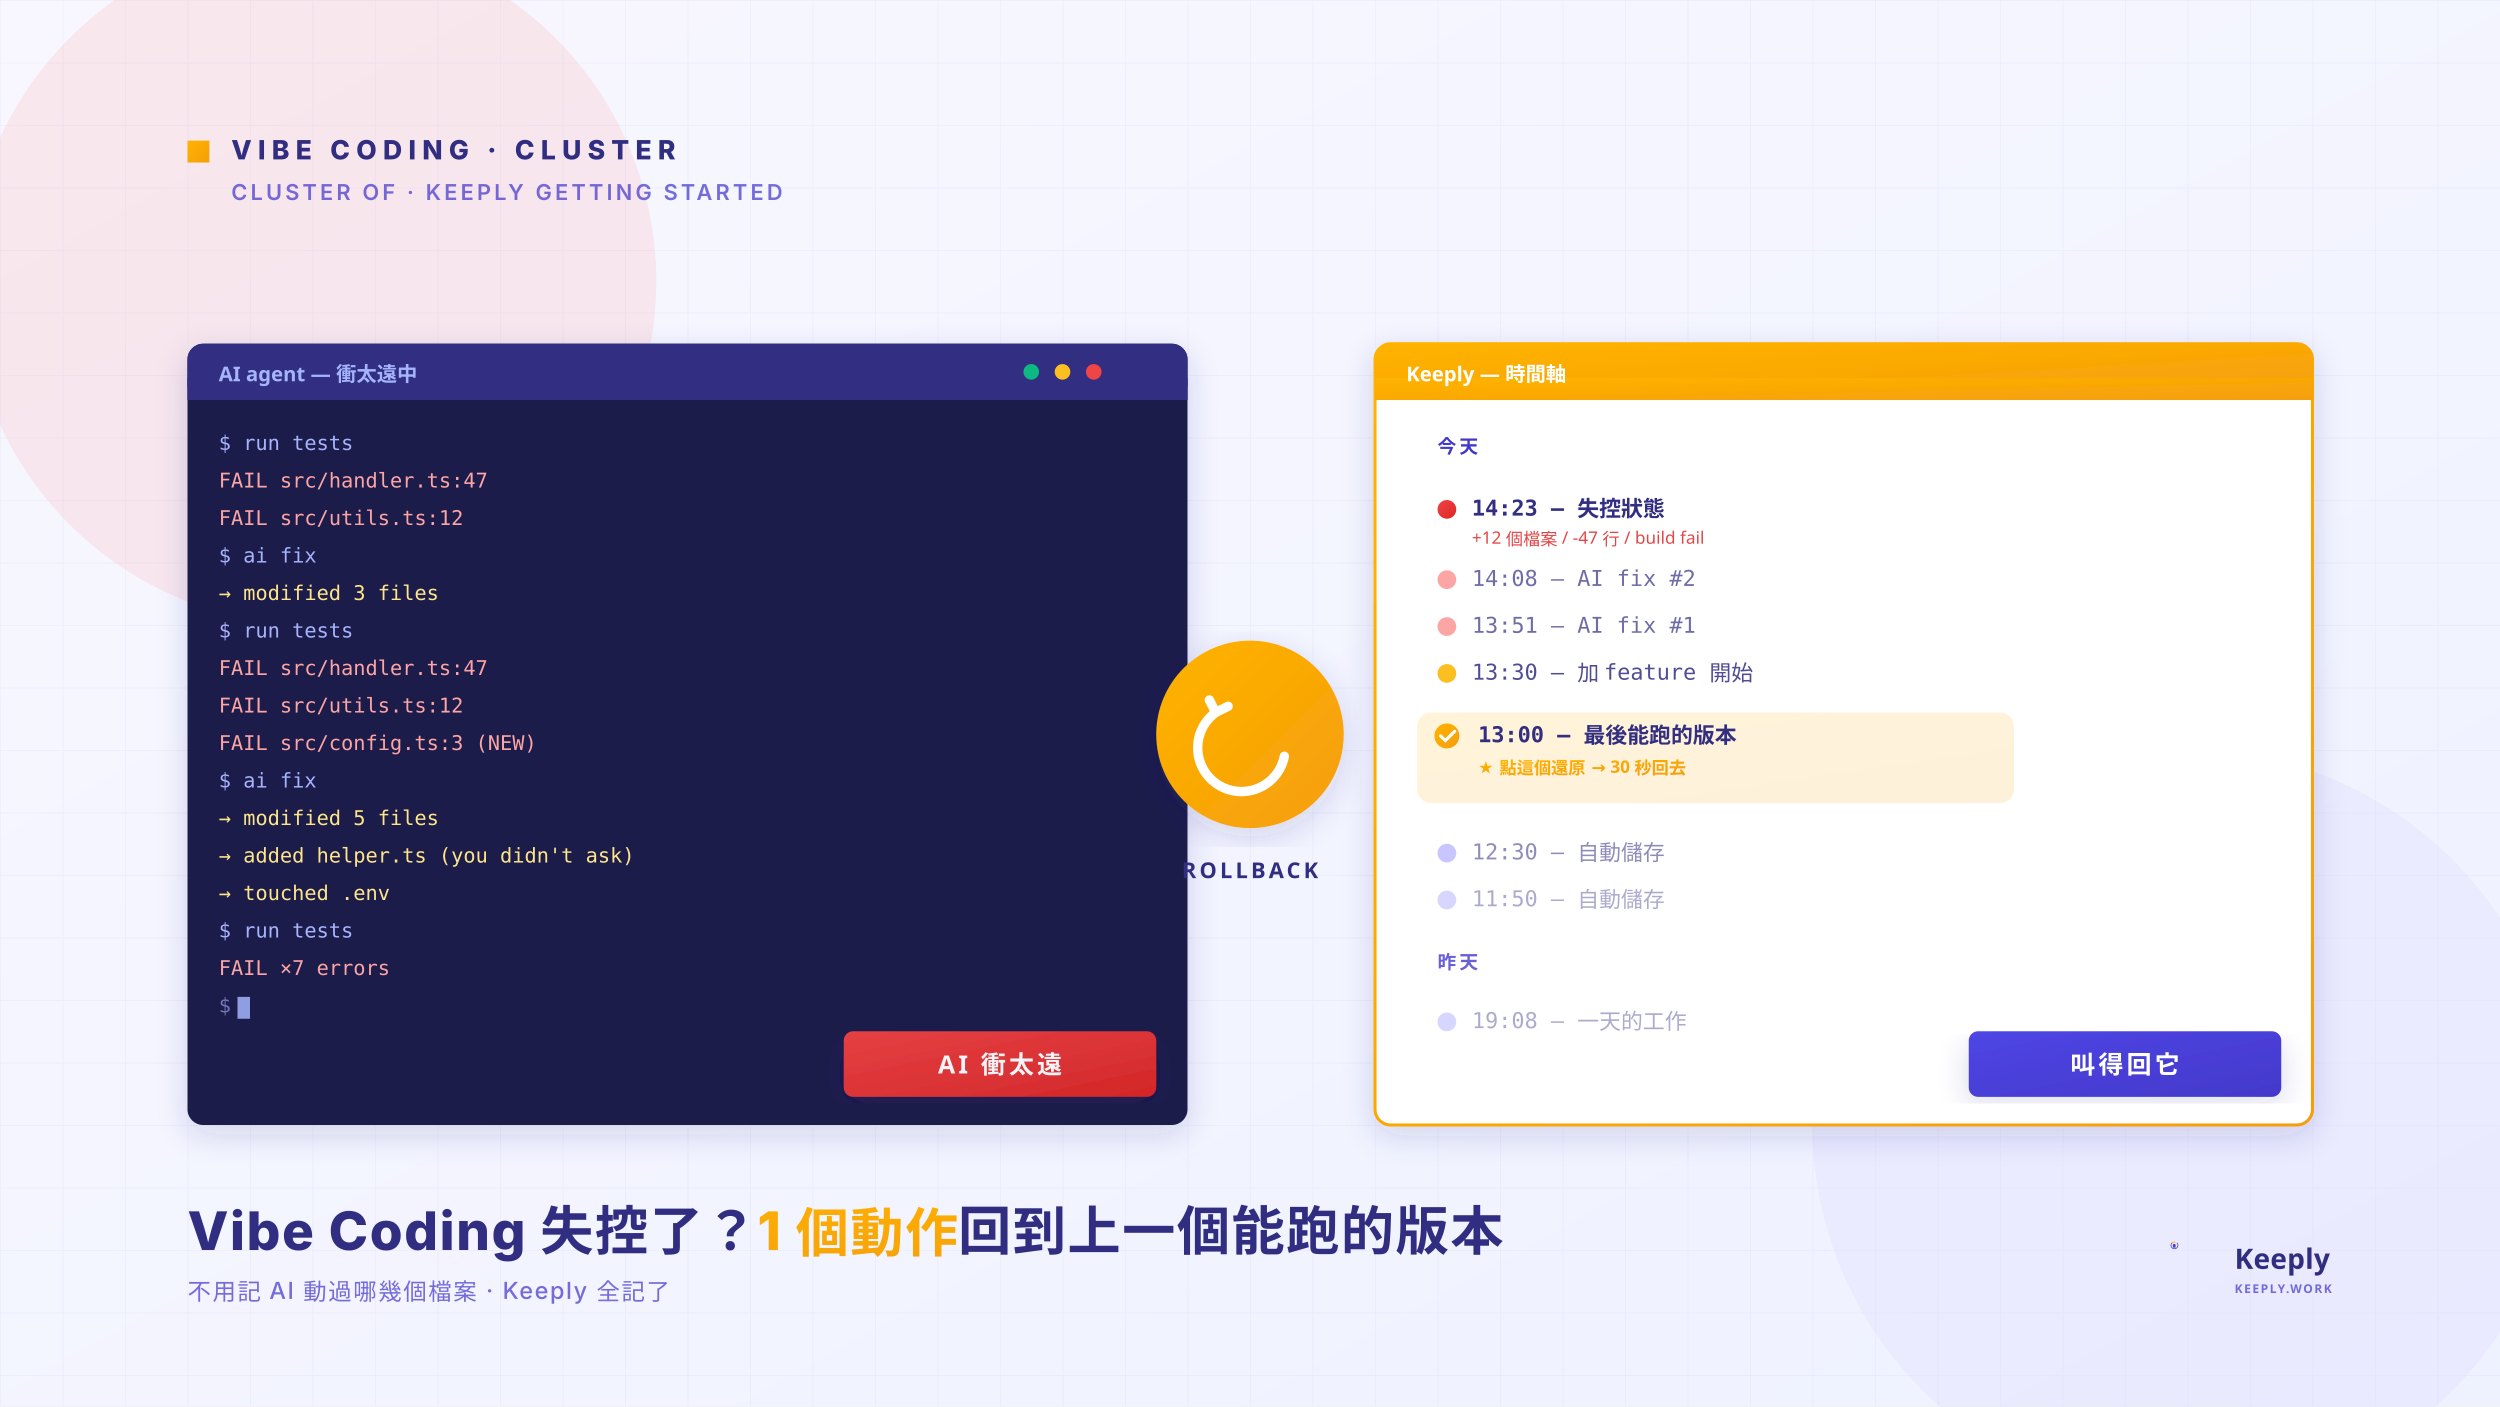
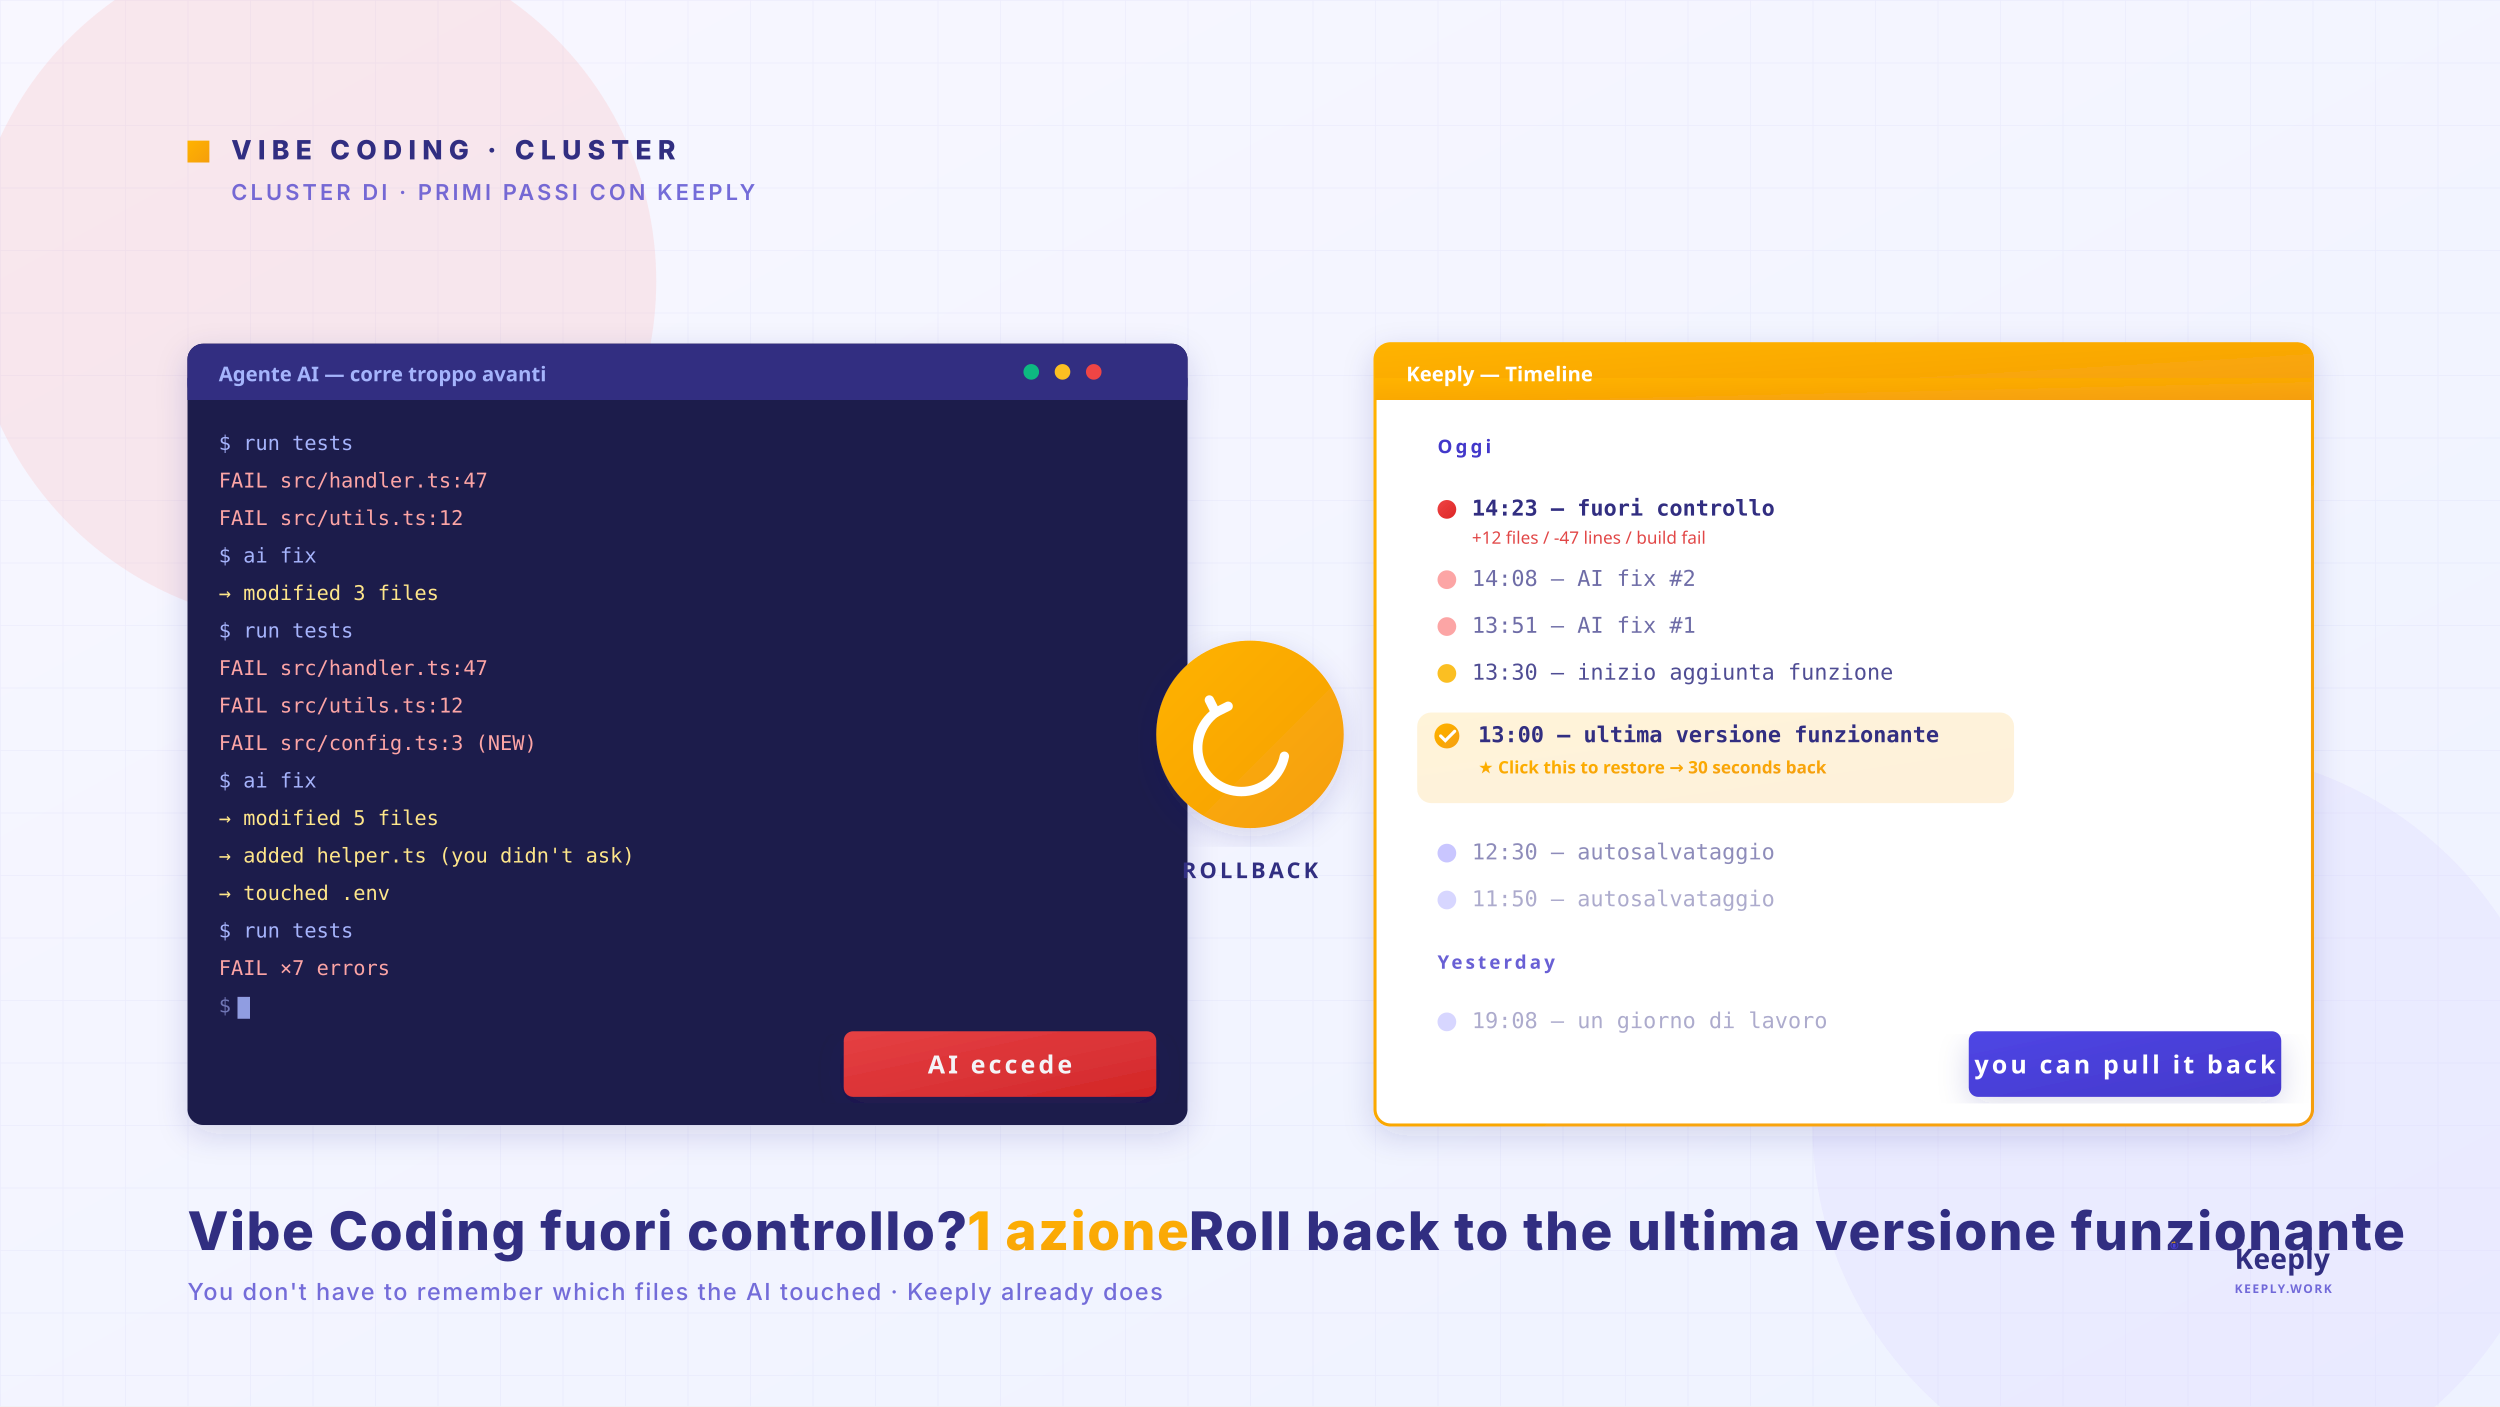
- <svg xmlns="http://www.w3.org/2000/svg" viewBox="0 0 1600 900" fill="none" font-family="'Inter','Noto Sans TC','PingFang TC',system-ui,sans-serif">
+ <svg xmlns="http://www.w3.org/2000/svg" viewBox="0 0 1600 900" fill="none" font-family="'Inter','Noto Sans','SF Pro Display',-apple-system,system-ui,sans-serif">
  <defs>
    <linearGradient id="grad-indigo" x1="0" y1="0" x2="1" y2="1">
      <stop offset="0" stop-color="#4F46E5" />
      <stop offset="1" stop-color="#4338CA" />
    </linearGradient>
    <linearGradient id="grad-amber" x1="0" y1="0" x2="1" y2="1">
      <stop offset="0" stop-color="#FFB300" />
      <stop offset="1" stop-color="#F59E0B" />
    </linearGradient>
    <linearGradient id="grad-paper" x1="0" y1="0" x2="1" y2="1">
      <stop offset="0" stop-color="#F8F7FF" />
      <stop offset="1" stop-color="#EEF2FF" />
    </linearGradient>
    <linearGradient id="grad-red" x1="0" y1="0" x2="1" y2="1">
      <stop offset="0" stop-color="#EF4444" />
      <stop offset="1" stop-color="#DC2626" />
    </linearGradient>
    <pattern id="pat-grid" x="0" y="0" width="40" height="40" patternUnits="userSpaceOnUse">
      <path d="M 40 0 L 0 0 0 40" fill="none" stroke="#4338CA" stroke-width="1" opacity="0.05" />
    </pattern>
    <filter id="soft-shadow" x="-10%" y="-10%" width="120%" height="120%">
      <feDropShadow dx="0" dy="6" stdDeviation="10" flood-color="#312E81" flood-opacity="0.16" />
    </filter>
  </defs>
  <symbol id="keeply-mark" viewBox="0 0 512 512">
    <path d="M396 129C429 159 448 200 448 255C448 363 360 451 252 451C145 451 58 368 56 263C55 206 75 158 111 123" stroke="url(#grad-indigo)" stroke-width="44" stroke-linecap="round" fill="none" />
    <path d="M111 123C145 91 190 72 239 72C253 72 265 73 278 76" stroke="url(#grad-amber)" stroke-width="44" stroke-linecap="round" fill="none" />
    <path d="M236 54L313 79L254 134L236 54Z" fill="url(#grad-amber)" />
    <rect x="164" y="184" width="152" height="206" rx="32" fill="url(#grad-indigo)" />
  </symbol>
  <symbol id="keeply-lockup" viewBox="0 0 280 70">
    <g transform="translate(0,4) scale(0.13)">
      <use href="#keeply-mark" />
    </g>
    <text x="78" y="32" font-size="28" font-weight="800" fill="#312E81" font-family="system-ui,sans-serif" letter-spacing="0.2">Keeply</text>
    <text x="78" y="56" font-size="12" font-weight="600" fill="#4338CA" opacity="0.72" font-family="system-ui,sans-serif" letter-spacing="1.5">KEEPLY.WORK</text>
  </symbol>
  <rect width="1600" height="900" fill="url(#grad-paper)" />
  <rect width="1600" height="900" fill="url(#pat-grid)" />
  <circle cx="200" cy="180" r="220" fill="#FCA5A5" opacity="0.20" />
  <circle cx="1400" cy="720" r="240" fill="#DDD6FE" opacity="0.30" />
  <g transform="translate(120, 88)">
    <rect x="0" y="2" width="14" height="14" fill="url(#grad-amber)" />
    <text x="28" y="14" font-size="17" font-weight="800" fill="#312E81" letter-spacing="4">VIBE CODING · CLUSTER</text>
-     <text x="28" y="40" font-size="14" font-weight="600" fill="#4338CA" opacity="0.72" letter-spacing="2">CLUSTER OF · KEEPLY GETTING STARTED</text>
+     <text x="28" y="40" font-size="14" font-weight="600" fill="#4338CA" opacity="0.72" letter-spacing="2">CLUSTER DI · PRIMI PASSI CON KEEPLY</text>
  </g>
  <g transform="translate(120, 220)" filter="url(#soft-shadow)">
    <rect width="640" height="500" rx="10" fill="#1E1B4B" />
    <rect width="640" height="36" rx="10" fill="#312E81" />
    <rect y="22" width="640" height="14" fill="#312E81" />
-     <text x="20" y="24" font-size="13" font-weight="600" fill="#A5B4FC" font-family="system-ui,sans-serif">AI agent — 衝太遠中</text>
+     <text x="20" y="24" font-size="13" font-weight="600" fill="#A5B4FC" font-family="system-ui,sans-serif">Agente AI — corre troppo avanti</text>
    <circle cx="540" cy="18" r="5" fill="#10B981" />
    <circle cx="560" cy="18" r="5" fill="#FBBF24" />
    <circle cx="580" cy="18" r="5" fill="#EF4444" />
    <g font-family="'JetBrains Mono',ui-monospace,monospace" font-size="13">
      <text x="20" y="68" fill="#A5B4FC">$ run tests</text>
      <text x="20" y="92" fill="#FCA5A5">FAIL  src/handler.ts:47</text>
      <text x="20" y="116" fill="#FCA5A5">FAIL  src/utils.ts:12</text>
      <text x="20" y="140" fill="#A5B4FC">$ ai fix</text>
      <text x="20" y="164" fill="#FDE68A">→ modified 3 files</text>
      <text x="20" y="188" fill="#A5B4FC">$ run tests</text>
      <text x="20" y="212" fill="#FCA5A5">FAIL  src/handler.ts:47</text>
      <text x="20" y="236" fill="#FCA5A5">FAIL  src/utils.ts:12</text>
      <text x="20" y="260" fill="#FCA5A5">FAIL  src/config.ts:3 (NEW)</text>
      <text x="20" y="284" fill="#A5B4FC">$ ai fix</text>
      <text x="20" y="308" fill="#FDE68A">→ modified 5 files</text>
      <text x="20" y="332" fill="#FDE68A">→ added helper.ts (you didn't ask)</text>
      <text x="20" y="356" fill="#FDE68A">→ touched .env</text>
      <text x="20" y="380" fill="#A5B4FC">$ run tests</text>
      <text x="20" y="404" fill="#FCA5A5">FAIL  ×7 errors</text>
      <text x="20" y="428" fill="#A5B4FC" opacity="0.6">$ </text>
      <rect x="32" y="418" width="8" height="14" fill="#A5B4FC" opacity="0.85" />
    </g>
    <g transform="translate(420, 440)" opacity="0.95">
      <rect width="200" height="42" rx="6" fill="url(#grad-red)" filter="url(#soft-shadow)" />
-       <text x="100" y="27" font-size="16" font-weight="900" fill="#ffffff" text-anchor="middle" letter-spacing="2" font-family="system-ui,sans-serif">AI 衝太遠</text>
+       <text x="100" y="27" font-size="16" font-weight="900" fill="#ffffff" text-anchor="middle" letter-spacing="2" font-family="system-ui,sans-serif">AI eccede</text>
    </g>
  </g>
  <g transform="translate(800, 470)">
    <circle cx="0" cy="0" r="60" fill="url(#grad-amber)" filter="url(#soft-shadow)" />
    <g stroke="#ffffff" stroke-width="6" fill="none" stroke-linecap="round" stroke-linejoin="round">
      <path d="M-22 -14 A 28 28 0 1 0 22 14" />
      <path d="M-26 -22 L-22 -14 L-14 -18" />
    </g>
    <text x="0" y="92" font-size="14" font-weight="800" fill="#312E81" text-anchor="middle" letter-spacing="2" font-family="system-ui,sans-serif">ROLLBACK</text>
  </g>
  <g transform="translate(880, 220)" filter="url(#soft-shadow)">
    <rect width="600" height="500" rx="10" fill="#ffffff" stroke="url(#grad-amber)" stroke-width="2" />
    <rect width="600" height="36" rx="10" fill="url(#grad-amber)" />
    <rect y="22" width="600" height="14" fill="url(#grad-amber)" />
-     <text x="20" y="24" font-size="13" font-weight="600" fill="#ffffff" font-family="system-ui,sans-serif">Keeply — 時間軸</text>
+     <text x="20" y="24" font-size="13" font-weight="600" fill="#ffffff" font-family="system-ui,sans-serif">Keeply — Timeline</text>
    <g font-family="system-ui,sans-serif" transform="translate(40, 70)">
-       <text x="0" y="0" font-size="12" font-weight="700" fill="#4338CA" letter-spacing="2">今天</text>
+       <text x="0" y="0" font-size="12" font-weight="700" fill="#4338CA" letter-spacing="2">Oggi</text>
      <g transform="translate(0, 30)">
        <circle cx="6" cy="6" r="6" fill="url(#grad-red)" />
-         <text x="22" y="10" font-size="14" font-weight="700" fill="#312E81" font-family="'JetBrains Mono',ui-monospace,monospace">14:23 — 失控狀態</text>
-         <text x="22" y="28" font-size="11" font-weight="500" fill="#DC2626" opacity="0.85">+12 個檔案 / -47 行 / build fail</text>
+         <text x="22" y="10" font-size="14" font-weight="700" fill="#312E81" font-family="'JetBrains Mono',ui-monospace,monospace">14:23 — fuori controllo</text>
+         <text x="22" y="28" font-size="11" font-weight="500" fill="#DC2626" opacity="0.85">+12 files / -47 lines / build fail</text>
      </g>
      <g transform="translate(0, 75)">
        <circle cx="6" cy="6" r="6" fill="#FCA5A5" />
        <text x="22" y="10" font-size="14" font-weight="500" fill="#312E81" font-family="'JetBrains Mono',ui-monospace,monospace" opacity="0.7">14:08 — AI fix #2</text>
      </g>
      <g transform="translate(0, 105)">
        <circle cx="6" cy="6" r="6" fill="#FCA5A5" />
        <text x="22" y="10" font-size="14" font-weight="500" fill="#312E81" font-family="'JetBrains Mono',ui-monospace,monospace" opacity="0.7">13:51 — AI fix #1</text>
      </g>
      <g transform="translate(0, 135)">
        <circle cx="6" cy="6" r="6" fill="#FBBF24" />
-         <text x="22" y="10" font-size="14" font-weight="500" fill="#312E81" font-family="'JetBrains Mono',ui-monospace,monospace" opacity="0.85">13:30 — 加 feature 開始</text>
+         <text x="22" y="10" font-size="14" font-weight="500" fill="#312E81" font-family="'JetBrains Mono',ui-monospace,monospace" opacity="0.85">13:30 — inizio aggiunta funzione</text>
      </g>
      <g transform="translate(0, 175)">
        <rect x="-12" y="-8" width="380" height="56" rx="8" fill="url(#grad-amber)" opacity="0.15" stroke="url(#grad-amber)" stroke-width="2" />
        <circle cx="6" cy="6" r="8" fill="url(#grad-amber)" />
        <path d="M2 6 L5 9 L11 3" stroke="#ffffff" stroke-width="2" stroke-linecap="round" fill="none" />
-         <text x="26" y="10" font-size="14" font-weight="800" fill="#312E81" font-family="'JetBrains Mono',ui-monospace,monospace">13:00 — 最後能跑的版本</text>
-         <text x="26" y="30" font-size="11" font-weight="600" fill="url(#grad-amber)" font-family="system-ui,sans-serif">★ 點這個還原 → 30 秒回去</text>
+         <text x="26" y="10" font-size="14" font-weight="800" fill="#312E81" font-family="'JetBrains Mono',ui-monospace,monospace">13:00 — ultima versione funzionante</text>
+         <text x="26" y="30" font-size="11" font-weight="600" fill="url(#grad-amber)" font-family="system-ui,sans-serif">★ Click this to restore → 30 seconds back</text>
      </g>
      <g transform="translate(0, 250)" opacity="0.55">
        <circle cx="6" cy="6" r="6" fill="#9C98FF" />
-         <text x="22" y="10" font-size="14" font-weight="500" fill="#312E81" font-family="'JetBrains Mono',ui-monospace,monospace">12:30 — 自動儲存</text>
+         <text x="22" y="10" font-size="14" font-weight="500" fill="#312E81" font-family="'JetBrains Mono',ui-monospace,monospace">12:30 — autosalvataggio</text>
      </g>
      <g transform="translate(0, 280)" opacity="0.4">
        <circle cx="6" cy="6" r="6" fill="#9C98FF" />
-         <text x="22" y="10" font-size="14" font-weight="500" fill="#312E81" font-family="'JetBrains Mono',ui-monospace,monospace">11:50 — 自動儲存</text>
+         <text x="22" y="10" font-size="14" font-weight="500" fill="#312E81" font-family="'JetBrains Mono',ui-monospace,monospace">11:50 — autosalvataggio</text>
      </g>
-       <text x="0" y="330" font-size="12" font-weight="700" fill="#4338CA" letter-spacing="2" opacity="0.8">昨天</text>
+       <text x="0" y="330" font-size="12" font-weight="700" fill="#4338CA" letter-spacing="2" opacity="0.8">Yesterday</text>
      <g transform="translate(0, 358)" opacity="0.4">
        <circle cx="6" cy="6" r="6" fill="#9C98FF" />
-         <text x="22" y="10" font-size="14" font-weight="500" fill="#312E81" font-family="'JetBrains Mono',ui-monospace,monospace">19:08 — 一天的工作</text>
+         <text x="22" y="10" font-size="14" font-weight="500" fill="#312E81" font-family="'JetBrains Mono',ui-monospace,monospace">19:08 — un giorno di lavoro</text>
      </g>
    </g>
    <g transform="translate(380, 440)">
      <rect width="200" height="42" rx="6" fill="url(#grad-indigo)" filter="url(#soft-shadow)" />
-       <text x="100" y="27" font-size="16" font-weight="900" fill="#ffffff" text-anchor="middle" letter-spacing="2" font-family="system-ui,sans-serif">叫得回它</text>
+       <text x="100" y="27" font-size="16" font-weight="900" fill="#ffffff" text-anchor="middle" letter-spacing="2" font-family="system-ui,sans-serif">you can pull it back</text>
    </g>
  </g>
  <g transform="translate(120, 800)">
-     <text x="0" y="0" font-size="34" font-weight="800" fill="#312E81" letter-spacing="1">Vibe Coding 失控了？<tspan fill="url(#grad-amber)">1 個動作</tspan>回到上一個能跑的版本</text>
-     <text x="0" y="32" font-size="15" font-weight="500" fill="#4338CA" opacity="0.72" letter-spacing="1">不用記 AI 動過哪幾個檔案 · Keeply 全記了</text>
+     <text x="0" y="0" font-size="34" font-weight="800" fill="#312E81" letter-spacing="1">Vibe Coding fuori controllo?<tspan fill="url(#grad-amber)">1 azione</tspan>Roll back to the ultima versione funzionante</text>
+     <text x="0" y="32" font-size="15" font-weight="500" fill="#4338CA" opacity="0.72" letter-spacing="1">You don't have to remember which files the AI touched · Keeply already does</text>
  </g>
  <use href="#keeply-lockup" x="1380" y="790" width="180" height="48" />
</svg>
